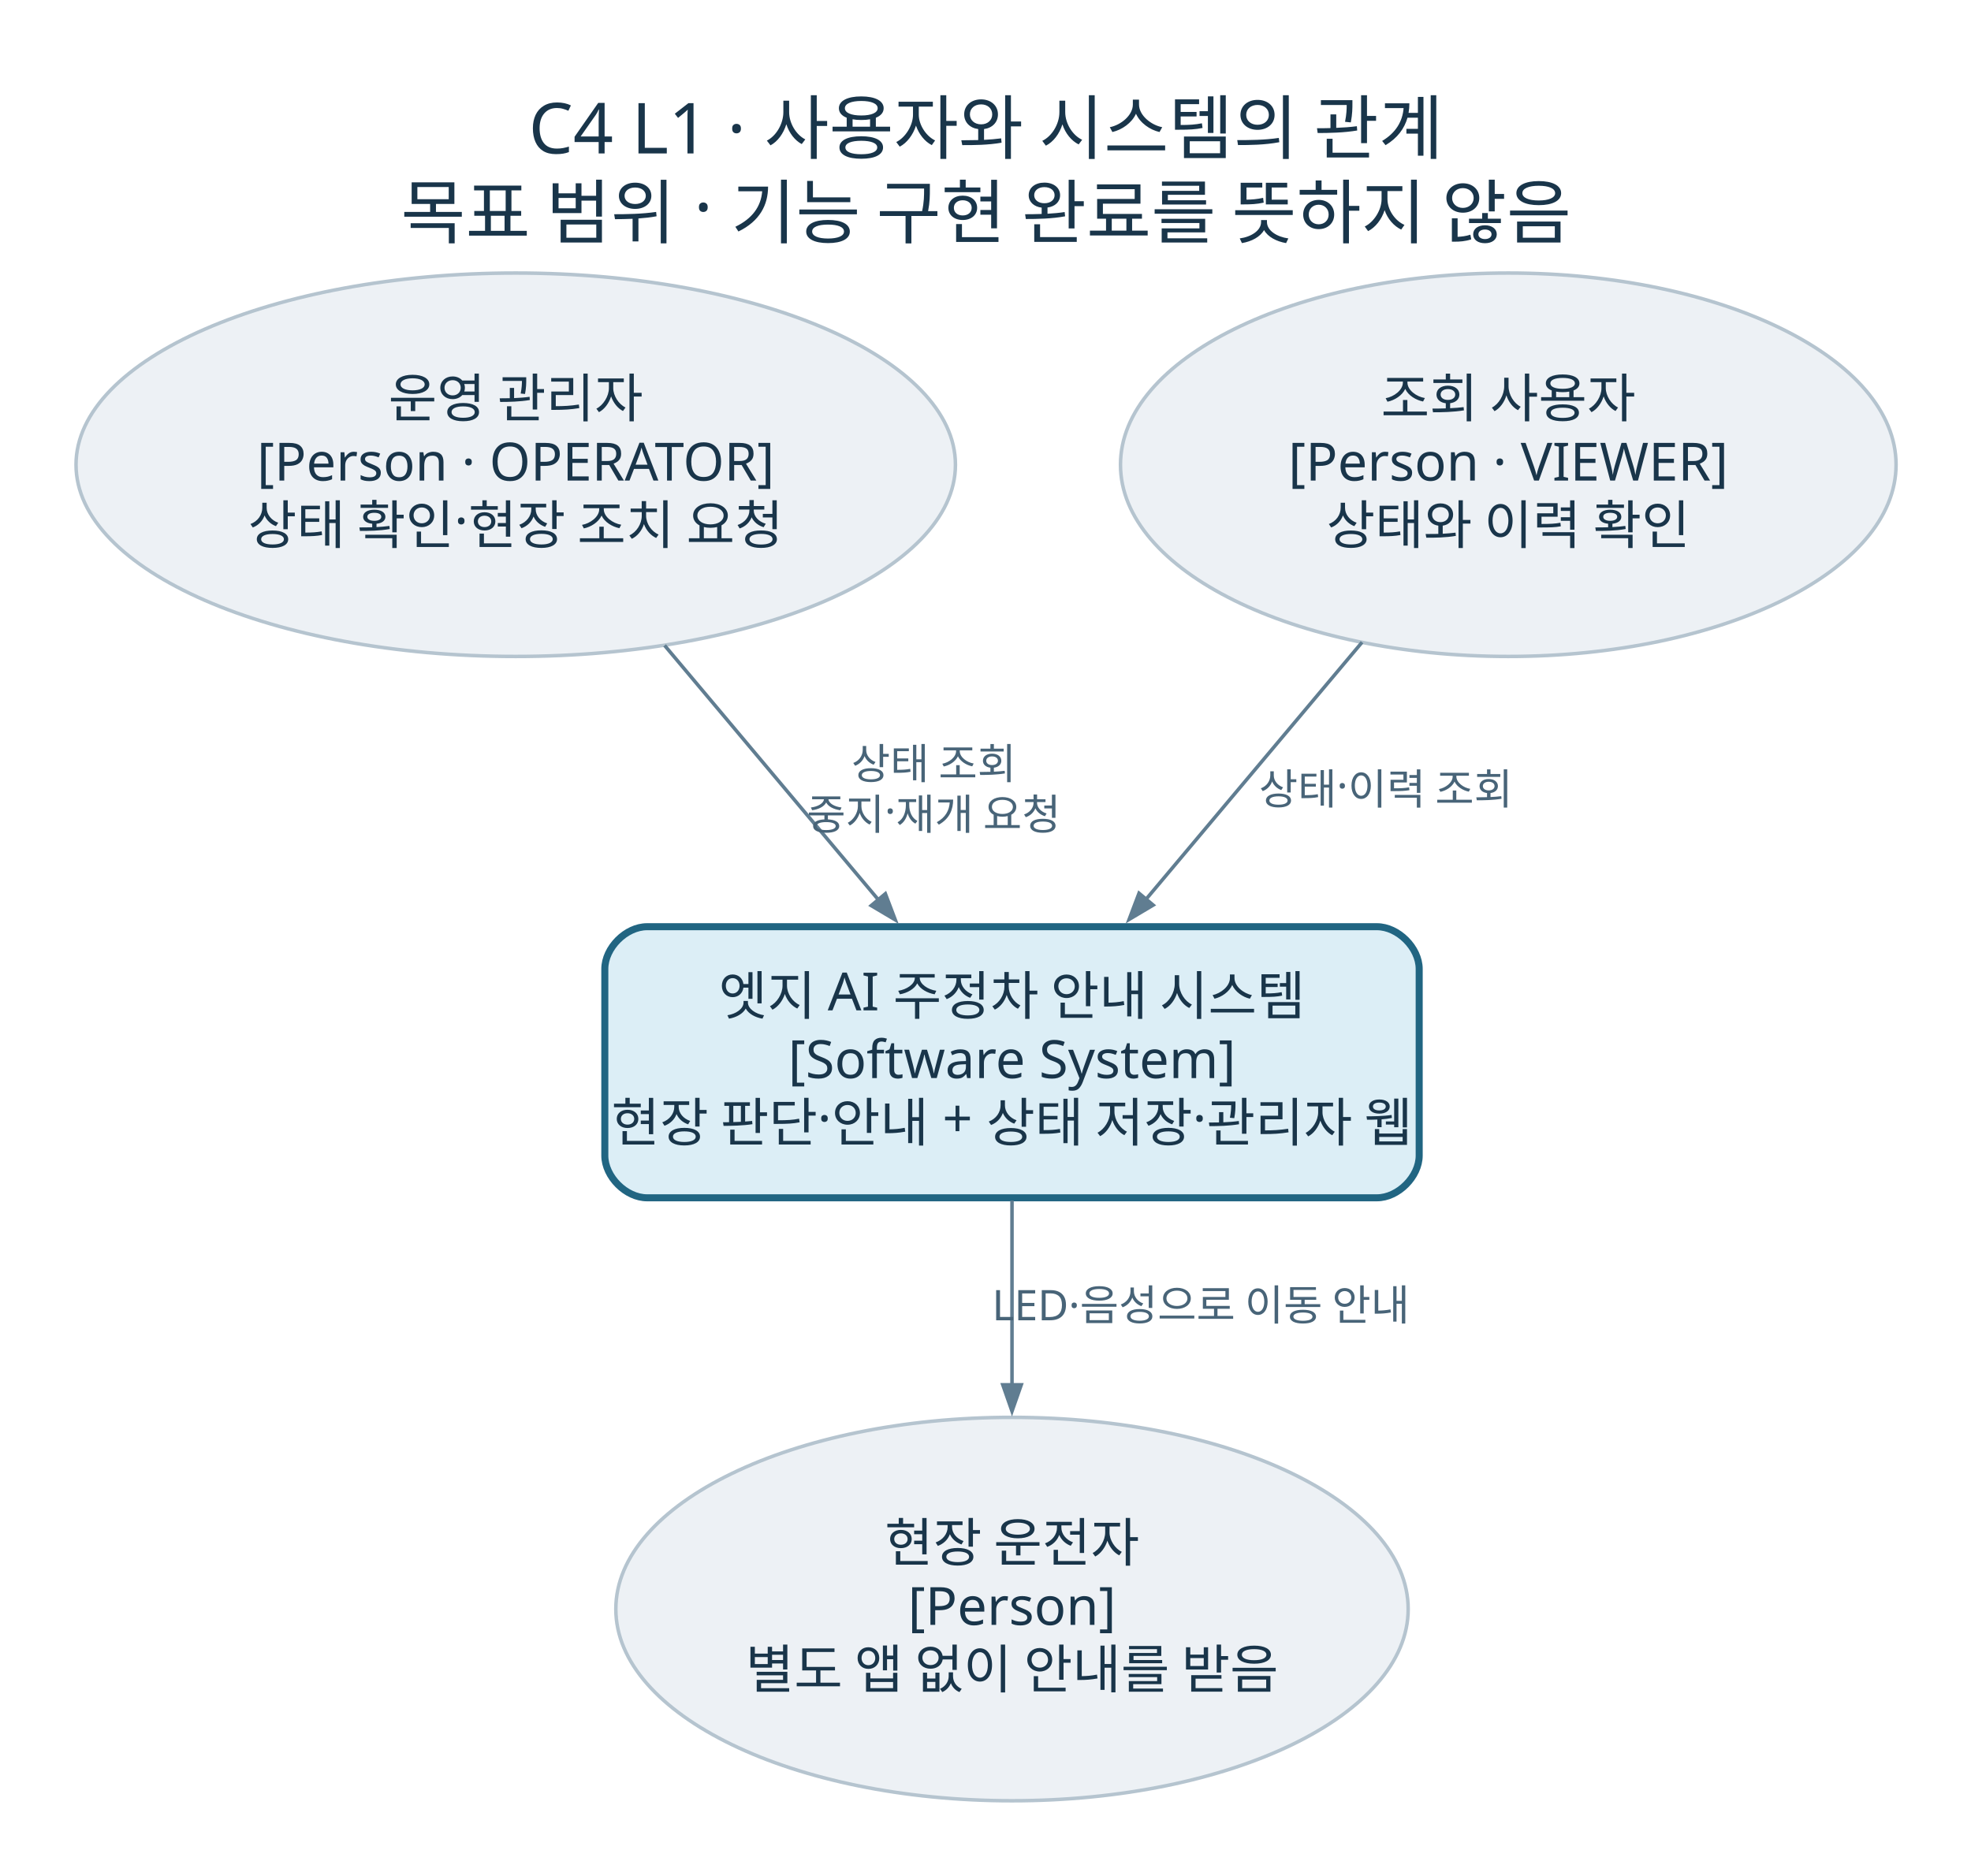
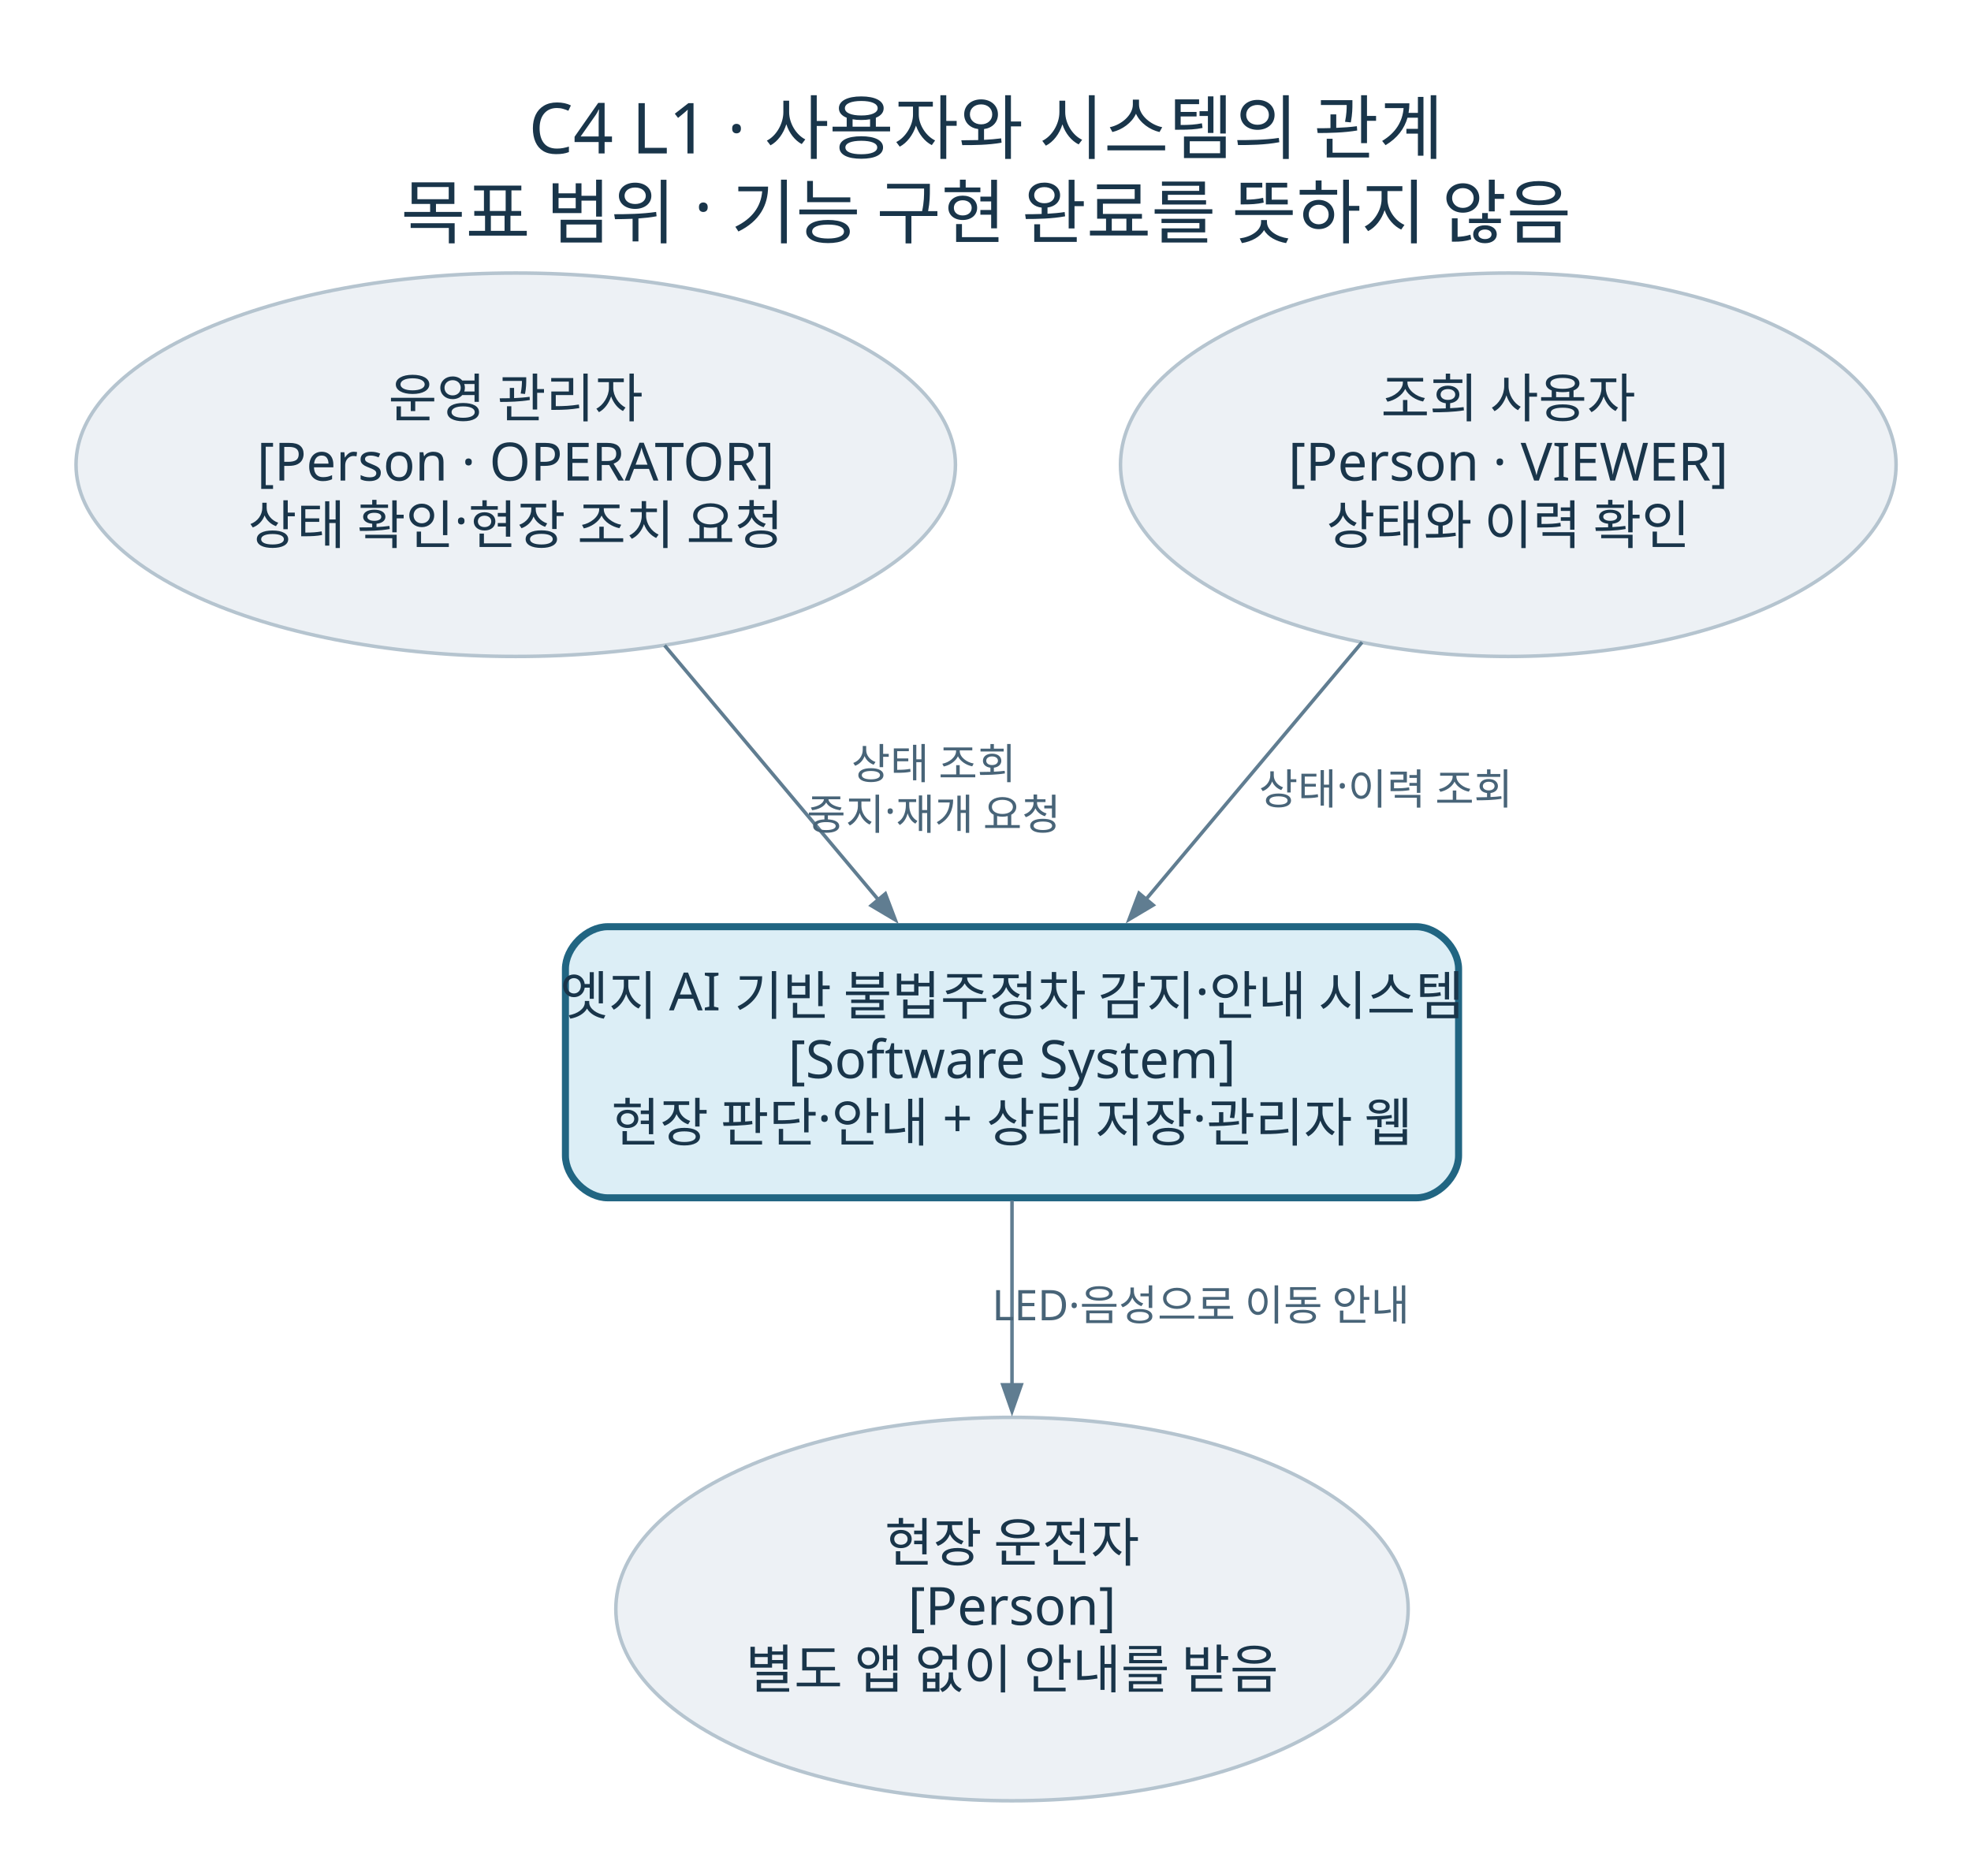
<svg xmlns="http://www.w3.org/2000/svg" width="560pt" height="533pt" viewBox="0.00 0.00 560.00 533.00">
  <g id="graph0" class="graph" transform="scale(1 1) rotate(0) translate(21.6 511.74)">
    <text xml:space="preserve" text-anchor="middle" x="258.55" y="-468.14" font-family="Apple SD Gothic Neo" font-size="20.00" fill="#19354a">C4 L1 · 사용자와 시스템의 관계</text>
    <text xml:space="preserve" text-anchor="middle" x="258.55" y="-444.14" font-family="Apple SD Gothic Neo" font-size="20.00" fill="#19354a">목표 범위 · 기능 구현 완료를 뜻하지 않음</text>
    <g id="node1" class="node">
      <ellipse fill="#edf1f5" stroke="#b5c4cf" cx="124.93" cy="-379.67" rx="124.93" ry="54.48" />
      <text xml:space="preserve" text-anchor="middle" x="124.93" y="-393.17" font-family="Apple SD Gothic Neo" font-size="15.00" fill="#19354a">운영 관리자</text>
      <text xml:space="preserve" text-anchor="middle" x="124.93" y="-375.17" font-family="Apple SD Gothic Neo" font-size="15.00" fill="#19354a">[Person · OPERATOR]</text>
      <text xml:space="preserve" text-anchor="middle" x="124.93" y="-357.17" font-family="Apple SD Gothic Neo" font-size="15.00" fill="#19354a">상태 확인·현장 조치 요청</text>
    </g>
    <g id="node3" class="node">
-       <path fill="#dceef6" stroke="#216582" stroke-width="2" d="M369.62,-248.39C369.62,-248.39 162.24,-248.39 162.24,-248.39 156.24,-248.39 150.24,-242.39 150.24,-236.39 150.24,-236.39 150.24,-183.35 150.24,-183.35 150.24,-177.35 156.24,-171.35 162.24,-171.35 162.24,-171.35 369.62,-171.35 369.62,-171.35 375.62,-171.35 381.62,-177.35 381.62,-183.35 381.62,-183.35 381.62,-236.39 381.62,-236.39 381.62,-242.39 375.62,-248.39 369.62,-248.39" />
-       <text xml:space="preserve" text-anchor="middle" x="265.93" y="-223.37" font-family="Apple SD Gothic Neo" font-size="15.00" fill="#19354a">엣지 AI 주정차 안내 시스템</text>
+       <path fill="#dceef6" stroke="#216582" stroke-width="2" d="M380.81,-248.39C380.81,-248.39 151.05,-248.39 151.05,-248.39 145.05,-248.39 139.05,-242.39 139.05,-236.39 139.05,-236.39 139.05,-183.35 139.05,-183.35 139.05,-177.35 145.05,-171.35 151.05,-171.35 151.05,-171.35 380.81,-171.35 380.81,-171.35 386.81,-171.35 392.81,-177.35 392.81,-183.35 392.81,-183.35 392.81,-236.39 392.81,-236.39 392.81,-242.39 386.81,-248.39 380.81,-248.39" />
+       <text xml:space="preserve" text-anchor="middle" x="265.93" y="-223.37" font-family="Apple SD Gothic Neo" font-size="15.00" fill="#19354a">엣지 AI 기반 불법주정차 감지·안내 시스템</text>
      <text xml:space="preserve" text-anchor="middle" x="265.93" y="-205.37" font-family="Apple SD Gothic Neo" font-size="15.00" fill="#19354a">[Software System]</text>
      <text xml:space="preserve" text-anchor="middle" x="265.93" y="-187.37" font-family="Apple SD Gothic Neo" font-size="15.00" fill="#19354a">현장 판단·안내 + 상태 저장·관리자 웹</text>
    </g>
    <g id="edge1" class="edge">
      <path fill="none" stroke="#607d91" d="M167.23,-328.32C186.57,-305.31 209.29,-278.28 228.05,-255.94" />
      <polygon fill="#607d91" stroke="#607d91" points="229.95,-257.76 232.77,-250.33 225.93,-254.39 229.95,-257.76" />
      <text xml:space="preserve" text-anchor="middle" x="243.71" y="-290.39" font-family="Apple SD Gothic Neo" font-size="12.00" fill="#486478">상태 조회</text>
      <text xml:space="preserve" text-anchor="middle" x="243.71" y="-275.99" font-family="Apple SD Gothic Neo" font-size="12.00" fill="#486478">중지·재개 요청</text>
    </g>
    <g id="node2" class="node">
      <ellipse fill="#edf1f5" stroke="#b5c4cf" cx="406.93" cy="-379.67" rx="110.18" ry="54.48" />
      <text xml:space="preserve" text-anchor="middle" x="406.93" y="-393.17" font-family="Apple SD Gothic Neo" font-size="15.00" fill="#19354a">조회 사용자</text>
      <text xml:space="preserve" text-anchor="middle" x="406.93" y="-375.17" font-family="Apple SD Gothic Neo" font-size="15.00" fill="#19354a">[Person · VIEWER]</text>
      <text xml:space="preserve" text-anchor="middle" x="406.93" y="-357.17" font-family="Apple SD Gothic Neo" font-size="15.00" fill="#19354a">상태와 이력 확인</text>
    </g>
    <g id="edge2" class="edge">
      <path fill="none" stroke="#607d91" d="M365.39,-329.23C345.95,-306.1 322.96,-278.74 303.99,-256.16" />
      <polygon fill="#607d91" stroke="#607d91" points="306.04,-254.53 299.21,-250.47 302.02,-257.9 306.04,-254.53" />
      <text xml:space="preserve" text-anchor="middle" x="372.16" y="-283.19" font-family="Apple SD Gothic Neo" font-size="12.00" fill="#486478">상태·이력 조회</text>
    </g>
    <g id="node4" class="node">
      <ellipse fill="#edf1f5" stroke="#b5c4cf" cx="265.93" cy="-54.48" rx="112.56" ry="54.48" />
      <text xml:space="preserve" text-anchor="middle" x="265.93" y="-67.98" font-family="Apple SD Gothic Neo" font-size="15.00" fill="#19354a">현장 운전자</text>
      <text xml:space="preserve" text-anchor="middle" x="265.93" y="-49.98" font-family="Apple SD Gothic Neo" font-size="15.00" fill="#19354a">[Person]</text>
      <text xml:space="preserve" text-anchor="middle" x="265.93" y="-31.98" font-family="Apple SD Gothic Neo" font-size="15.00" fill="#19354a">별도 앱 없이 안내를 받음</text>
    </g>
    <g id="edge3" class="edge">
      <path fill="none" stroke="#607d91" d="M265.93,-170.56C265.93,-154.62 265.93,-135.7 265.93,-117.86" />
      <polygon fill="#607d91" stroke="#607d91" points="268.56,-118.21 265.93,-110.71 263.31,-118.21 268.56,-118.21" />
      <text xml:space="preserve" text-anchor="middle" x="319.59" y="-136.55" font-family="Apple SD Gothic Neo" font-size="12.00" fill="#486478">LED·음성으로 이동 안내</text>
    </g>
  </g>
</svg>
